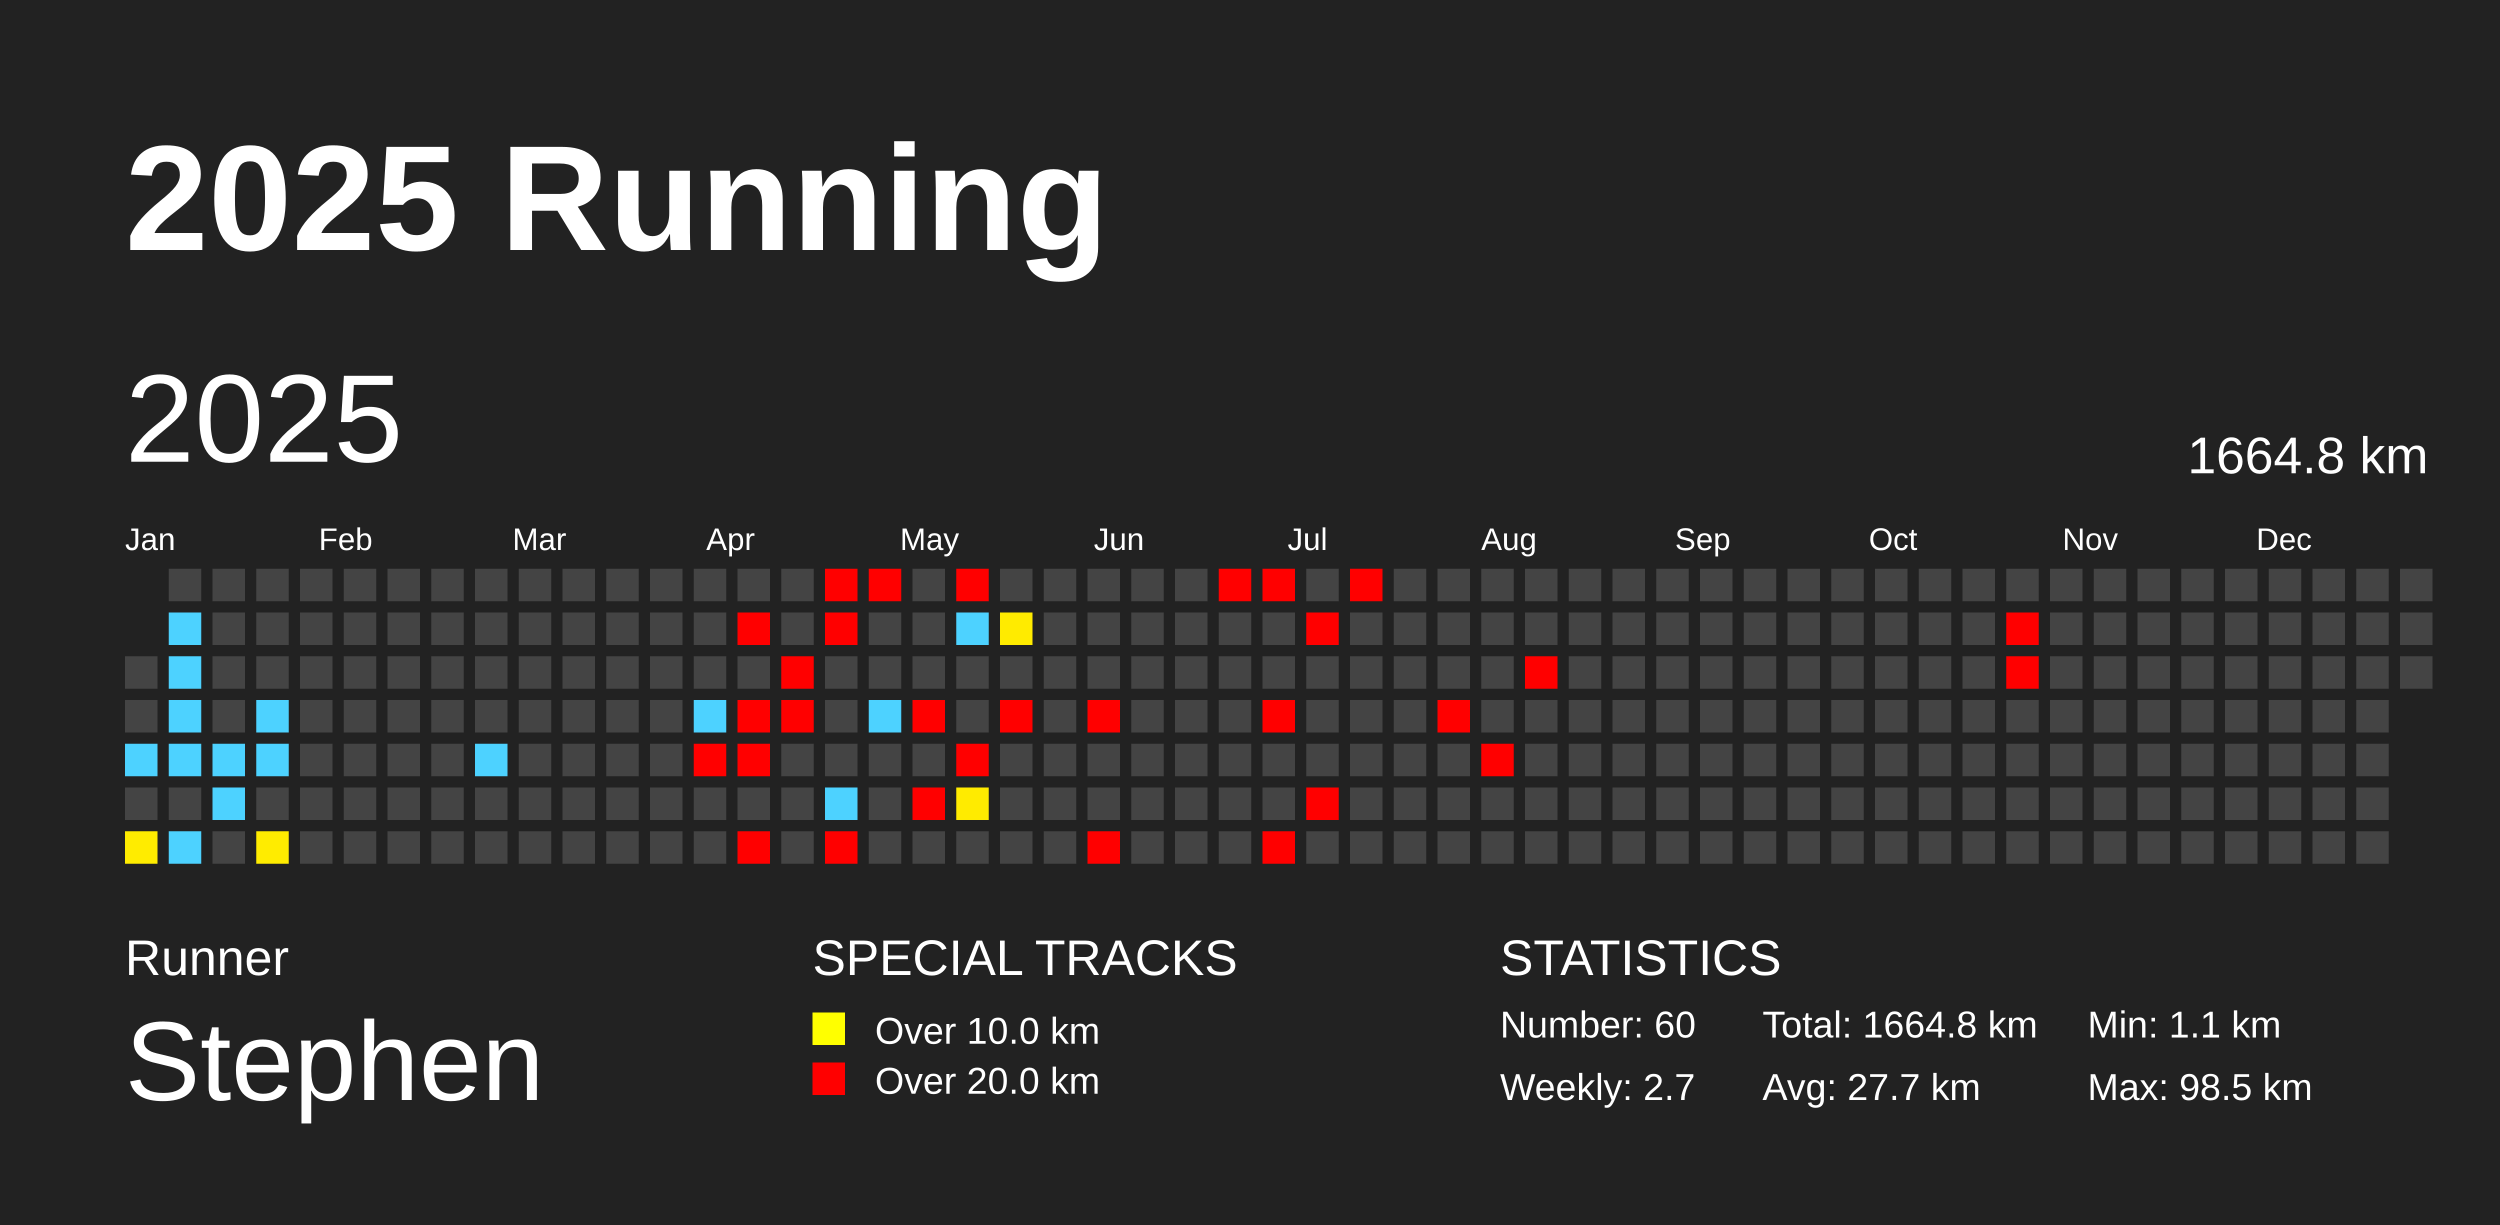
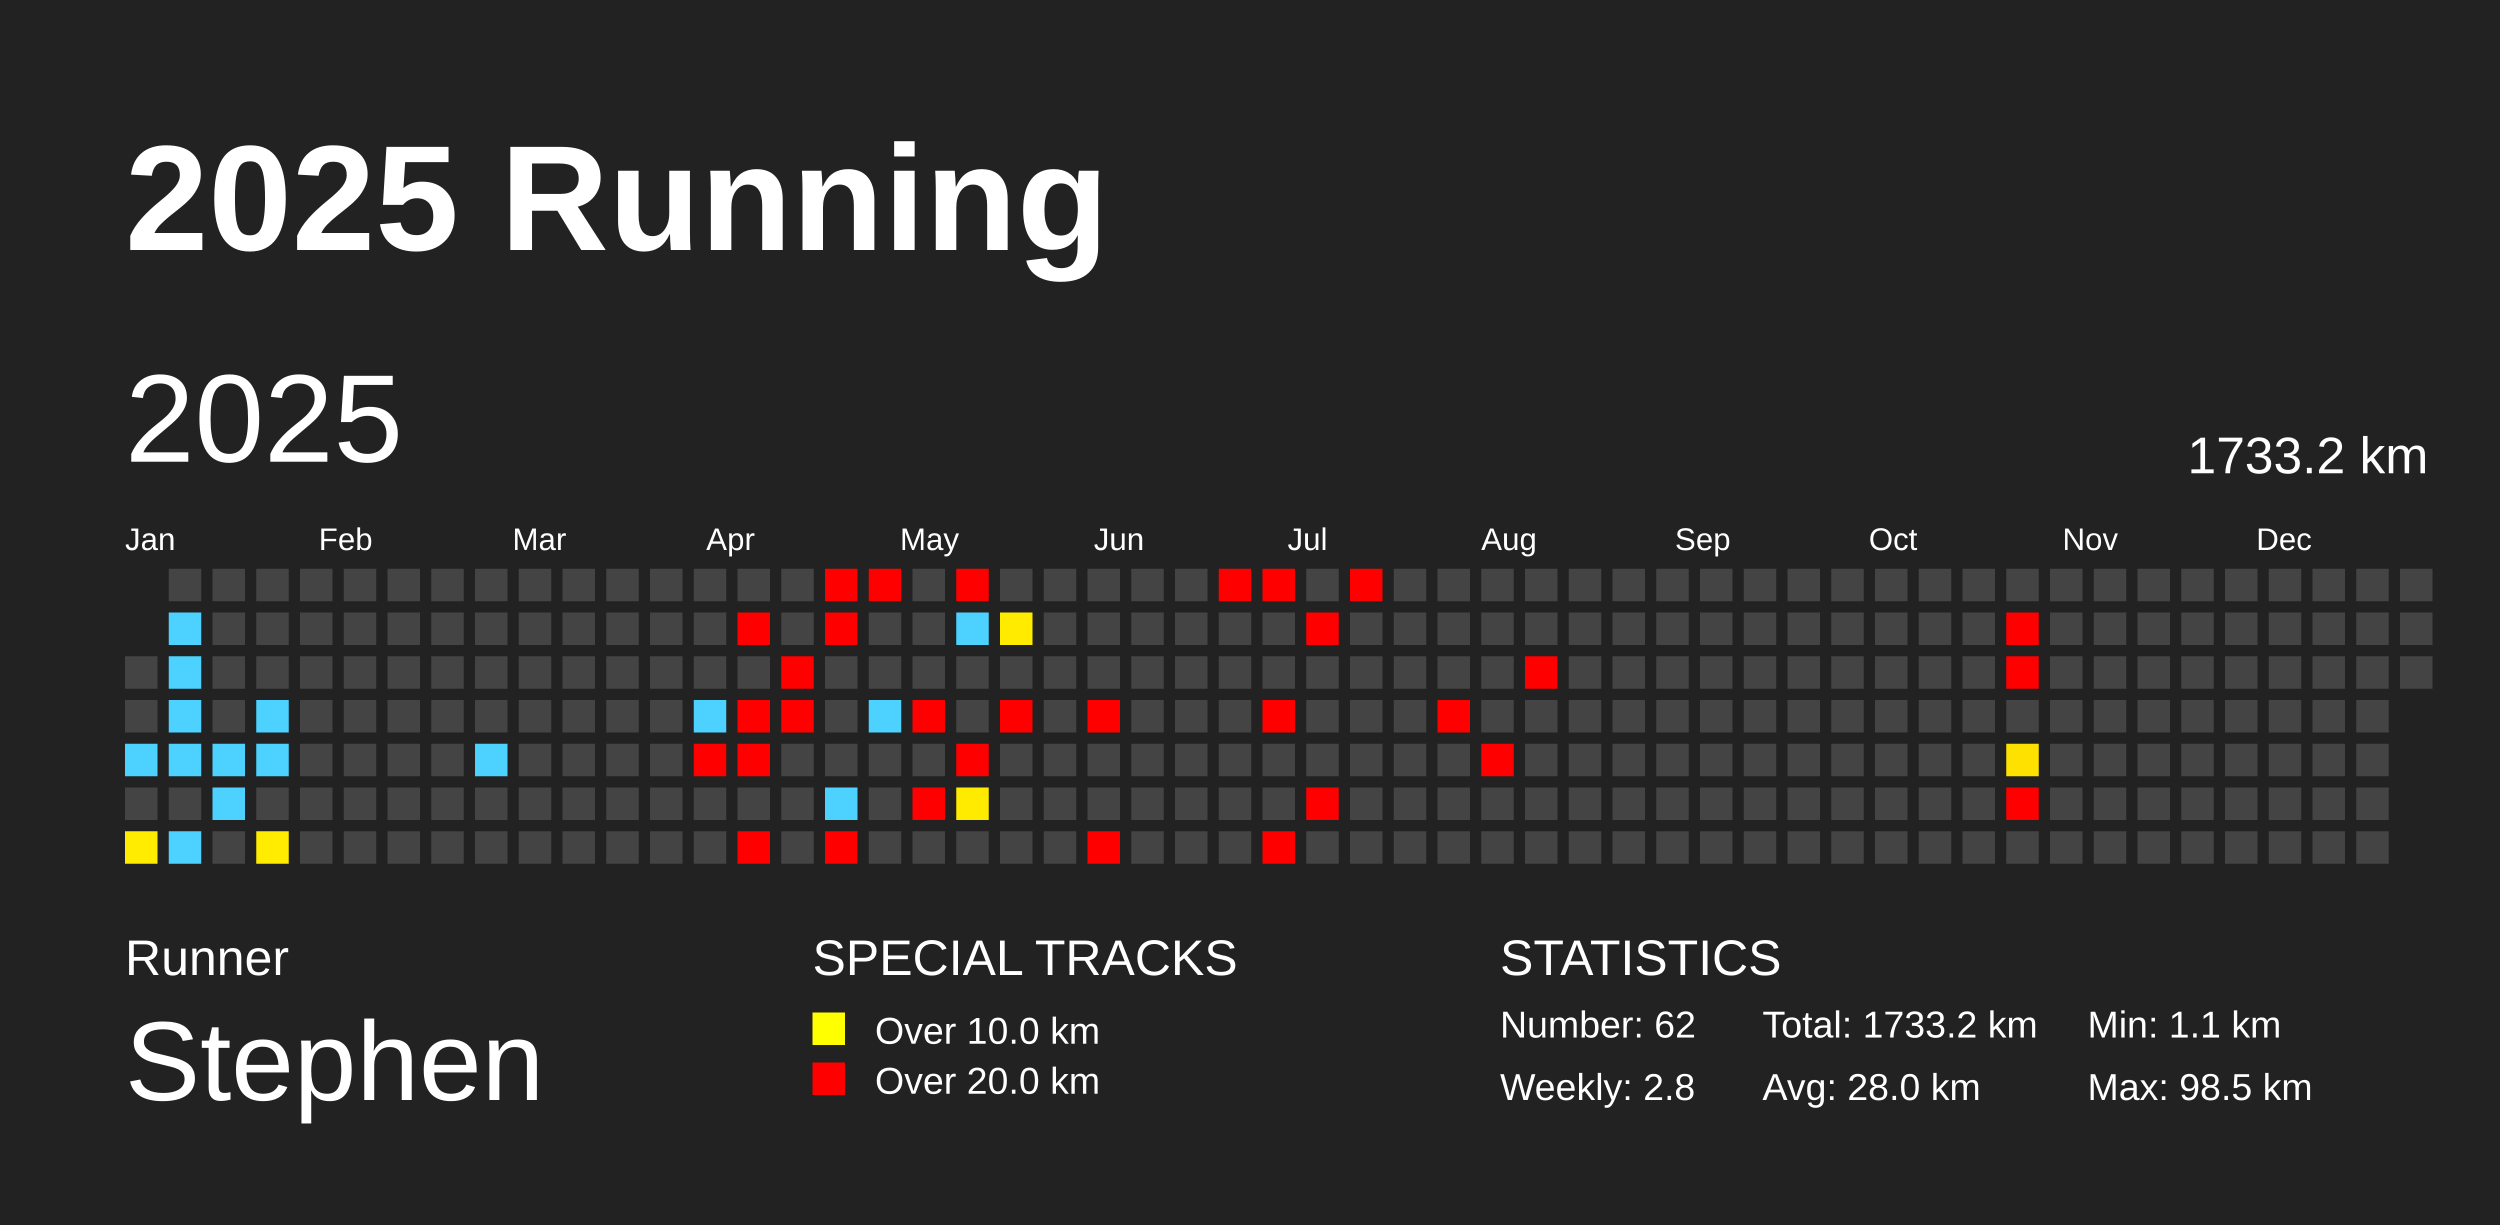
<svg xmlns="http://www.w3.org/2000/svg" baseProfile="full" height="98mm" version="1.1" viewBox="0,0,200,98" width="200mm">
  <defs />
  <rect fill="#222222" height="98" width="200" x="0" y="0" />
  <text fill="#FFFFFF" style="font-size:12px; font-family:Arial; font-weight:bold;" x="10" y="20">2025 Running</text>
  <text fill="#FFFFFF" style="font-size:4px; font-family:Arial" x="10" y="78">Runner</text>
  <text fill="#FFFFFF" style="font-size:9px; font-family:Arial" x="10" y="88">Stephen</text>
  <text fill="#FFFFFF" style="font-size:4px; font-family:Arial" x="65" y="78">SPECIAL TRACKS</text>
  <rect fill="yellow" height="2.6" width="2.6" x="65" y="81" />
  <text fill="#FFFFFF" style="font-size:3px; font-family:Arial" x="70" y="83.5">Over 10.0 km</text>
  <rect fill="red" height="2.6" width="2.6" x="65" y="85" />
  <text fill="#FFFFFF" style="font-size:3px; font-family:Arial" x="70" y="87.5">Over 20.0 km</text>
  <text fill="#FFFFFF" style="font-size:4px; font-family:Arial" x="120" y="78">STATISTICS</text>
-   <text fill="#FFFFFF" style="font-size:3px; font-family:Arial" x="120" y="83">Number: 60</text>
-   <text fill="#FFFFFF" style="font-size:3px; font-family:Arial" x="120" y="88">Weekly: 2.7</text>
-   <text fill="#FFFFFF" style="font-size:3px; font-family:Arial" x="141" y="83">Total: 1664.8 km</text>
-   <text fill="#FFFFFF" style="font-size:3px; font-family:Arial" x="141" y="88">Avg: 27.7 km</text>
+   <text fill="#FFFFFF" style="font-size:3px; font-family:Arial" x="120" y="83">Number: 62</text>
+   <text fill="#FFFFFF" style="font-size:3px; font-family:Arial" x="120" y="88">Weekly: 2.8</text>
+   <text fill="#FFFFFF" style="font-size:3px; font-family:Arial" x="141" y="83">Total: 1733.2 km</text>
+   <text fill="#FFFFFF" style="font-size:3px; font-family:Arial" x="141" y="88">Avg: 28.0 km</text>
  <text fill="#FFFFFF" style="font-size:3px; font-family:Arial" x="167" y="83">Min: 1.1 km</text>
  <text fill="#FFFFFF" style="font-size:3px; font-family:Arial" x="167" y="88">Max: 98.5 km</text>
  <text dominant-baseline="hanging" fill="#FFFFFF" style="font-size:10.0px; font-family:Arial;" x="10" y="30">2025</text>
-   <text dominant-baseline="hanging" fill="#FFFFFF" style="font-size:4.125px; font-family:Arial;" x="175" y="35">1664.8 km</text>
+   <text dominant-baseline="hanging" fill="#FFFFFF" style="font-size:4.125px; font-family:Arial;" x="175" y="35">1733.2 km</text>
  <text fill="#FFFFFF" style="font-size:2.5px; font-family:Arial" x="10.0" y="44">Jan</text>
  <text fill="#FFFFFF" style="font-size:2.5px; font-family:Arial" x="25.5" y="44">Feb</text>
  <text fill="#FFFFFF" style="font-size:2.5px; font-family:Arial" x="41.0" y="44">Mar</text>
  <text fill="#FFFFFF" style="font-size:2.5px; font-family:Arial" x="56.5" y="44">Apr</text>
  <text fill="#FFFFFF" style="font-size:2.5px; font-family:Arial" x="72.0" y="44">May</text>
  <text fill="#FFFFFF" style="font-size:2.5px; font-family:Arial" x="87.5" y="44">Jun</text>
  <text fill="#FFFFFF" style="font-size:2.5px; font-family:Arial" x="103.0" y="44">Jul</text>
  <text fill="#FFFFFF" style="font-size:2.5px; font-family:Arial" x="118.5" y="44">Aug</text>
  <text fill="#FFFFFF" style="font-size:2.5px; font-family:Arial" x="134.0" y="44">Sep</text>
  <text fill="#FFFFFF" style="font-size:2.5px; font-family:Arial" x="149.5" y="44">Oct</text>
  <text fill="#FFFFFF" style="font-size:2.5px; font-family:Arial" x="165.0" y="44">Nov</text>
  <text fill="#FFFFFF" style="font-size:2.5px; font-family:Arial" x="180.5" y="44">Dec</text>
  <rect fill="#444444" height="2.6" width="2.6" x="10.0" y="52.5" />
  <rect fill="#444444" height="2.6" width="2.6" x="10.0" y="56.0" />
  <rect fill="#4dd2ff" height="2.6" width="2.6" x="10.0" y="59.5" />
  <rect fill="#444444" height="2.6" width="2.6" x="10.0" y="63.0" />
  <rect fill="#ffec00" height="2.6" width="2.6" x="10.0" y="66.5" />
  <rect fill="#444444" height="2.6" width="2.6" x="13.5" y="45.5" />
  <rect fill="#4dd2ff" height="2.6" width="2.6" x="13.5" y="49.0" />
  <rect fill="#4dd2ff" height="2.6" width="2.6" x="13.5" y="52.5" />
  <rect fill="#4dd2ff" height="2.6" width="2.6" x="13.5" y="56.0" />
  <rect fill="#4dd2ff" height="2.6" width="2.6" x="13.5" y="59.5" />
  <rect fill="#444444" height="2.6" width="2.6" x="13.5" y="63.0" />
  <rect fill="#4dd2ff" height="2.6" width="2.6" x="13.5" y="66.5" />
  <rect fill="#444444" height="2.6" width="2.6" x="17.0" y="45.5" />
  <rect fill="#444444" height="2.6" width="2.6" x="17.0" y="49.0" />
  <rect fill="#444444" height="2.6" width="2.6" x="17.0" y="52.5" />
  <rect fill="#444444" height="2.6" width="2.6" x="17.0" y="56.0" />
  <rect fill="#4dd2ff" height="2.6" width="2.6" x="17.0" y="59.5" />
  <rect fill="#4dd2ff" height="2.6" width="2.6" x="17.0" y="63.0" />
  <rect fill="#444444" height="2.6" width="2.6" x="17.0" y="66.5" />
  <rect fill="#444444" height="2.6" width="2.6" x="20.5" y="45.5" />
  <rect fill="#444444" height="2.6" width="2.6" x="20.5" y="49.0" />
  <rect fill="#444444" height="2.6" width="2.6" x="20.5" y="52.5" />
  <rect fill="#4dd2ff" height="2.6" width="2.6" x="20.5" y="56.0" />
  <rect fill="#4dd2ff" height="2.6" width="2.6" x="20.5" y="59.5" />
  <rect fill="#444444" height="2.6" width="2.6" x="20.5" y="63.0" />
  <rect fill="#ffec00" height="2.6" width="2.6" x="20.5" y="66.5" />
  <rect fill="#444444" height="2.6" width="2.6" x="24.0" y="45.5" />
  <rect fill="#444444" height="2.6" width="2.6" x="24.0" y="49.0" />
  <rect fill="#444444" height="2.6" width="2.6" x="24.0" y="52.5" />
  <rect fill="#444444" height="2.6" width="2.6" x="24.0" y="56.0" />
  <rect fill="#444444" height="2.6" width="2.6" x="24.0" y="59.5" />
  <rect fill="#444444" height="2.6" width="2.6" x="24.0" y="63.0" />
  <rect fill="#444444" height="2.6" width="2.6" x="24.0" y="66.5" />
  <rect fill="#444444" height="2.6" width="2.6" x="27.5" y="45.5" />
  <rect fill="#444444" height="2.6" width="2.6" x="27.5" y="49.0" />
  <rect fill="#444444" height="2.6" width="2.6" x="27.5" y="52.5" />
  <rect fill="#444444" height="2.6" width="2.6" x="27.5" y="56.0" />
  <rect fill="#444444" height="2.6" width="2.6" x="27.5" y="59.5" />
  <rect fill="#444444" height="2.6" width="2.6" x="27.5" y="63.0" />
  <rect fill="#444444" height="2.6" width="2.6" x="27.5" y="66.5" />
  <rect fill="#444444" height="2.6" width="2.6" x="31.0" y="45.5" />
  <rect fill="#444444" height="2.6" width="2.6" x="31.0" y="49.0" />
  <rect fill="#444444" height="2.6" width="2.6" x="31.0" y="52.5" />
  <rect fill="#444444" height="2.6" width="2.6" x="31.0" y="56.0" />
  <rect fill="#444444" height="2.6" width="2.6" x="31.0" y="59.5" />
  <rect fill="#444444" height="2.6" width="2.6" x="31.0" y="63.0" />
  <rect fill="#444444" height="2.6" width="2.6" x="31.0" y="66.5" />
  <rect fill="#444444" height="2.6" width="2.6" x="34.5" y="45.5" />
  <rect fill="#444444" height="2.6" width="2.6" x="34.5" y="49.0" />
  <rect fill="#444444" height="2.6" width="2.6" x="34.5" y="52.5" />
  <rect fill="#444444" height="2.6" width="2.6" x="34.5" y="56.0" />
  <rect fill="#444444" height="2.6" width="2.6" x="34.5" y="59.5" />
  <rect fill="#444444" height="2.6" width="2.6" x="34.5" y="63.0" />
  <rect fill="#444444" height="2.6" width="2.6" x="34.5" y="66.5" />
  <rect fill="#444444" height="2.6" width="2.6" x="38.0" y="45.5" />
  <rect fill="#444444" height="2.6" width="2.6" x="38.0" y="49.0" />
  <rect fill="#444444" height="2.6" width="2.6" x="38.0" y="52.5" />
  <rect fill="#444444" height="2.6" width="2.6" x="38.0" y="56.0" />
  <rect fill="#4dd2ff" height="2.6" width="2.6" x="38.0" y="59.5" />
  <rect fill="#444444" height="2.6" width="2.6" x="38.0" y="63.0" />
  <rect fill="#444444" height="2.6" width="2.6" x="38.0" y="66.5" />
  <rect fill="#444444" height="2.6" width="2.6" x="41.5" y="45.5" />
  <rect fill="#444444" height="2.6" width="2.6" x="41.5" y="49.0" />
  <rect fill="#444444" height="2.6" width="2.6" x="41.5" y="52.5" />
  <rect fill="#444444" height="2.6" width="2.6" x="41.5" y="56.0" />
  <rect fill="#444444" height="2.6" width="2.6" x="41.5" y="59.5" />
  <rect fill="#444444" height="2.6" width="2.6" x="41.5" y="63.0" />
  <rect fill="#444444" height="2.6" width="2.6" x="41.5" y="66.5" />
  <rect fill="#444444" height="2.6" width="2.6" x="45.0" y="45.5" />
  <rect fill="#444444" height="2.6" width="2.6" x="45.0" y="49.0" />
  <rect fill="#444444" height="2.6" width="2.6" x="45.0" y="52.5" />
  <rect fill="#444444" height="2.6" width="2.6" x="45.0" y="56.0" />
  <rect fill="#444444" height="2.6" width="2.6" x="45.0" y="59.5" />
  <rect fill="#444444" height="2.6" width="2.6" x="45.0" y="63.0" />
  <rect fill="#444444" height="2.6" width="2.6" x="45.0" y="66.5" />
  <rect fill="#444444" height="2.6" width="2.6" x="48.5" y="45.5" />
  <rect fill="#444444" height="2.6" width="2.6" x="48.5" y="49.0" />
  <rect fill="#444444" height="2.6" width="2.6" x="48.5" y="52.5" />
  <rect fill="#444444" height="2.6" width="2.6" x="48.5" y="56.0" />
  <rect fill="#444444" height="2.6" width="2.6" x="48.5" y="59.5" />
  <rect fill="#444444" height="2.6" width="2.6" x="48.5" y="63.0" />
  <rect fill="#444444" height="2.6" width="2.6" x="48.5" y="66.5" />
  <rect fill="#444444" height="2.6" width="2.6" x="52.0" y="45.5" />
  <rect fill="#444444" height="2.6" width="2.6" x="52.0" y="49.0" />
  <rect fill="#444444" height="2.6" width="2.6" x="52.0" y="52.5" />
  <rect fill="#444444" height="2.6" width="2.6" x="52.0" y="56.0" />
  <rect fill="#444444" height="2.6" width="2.6" x="52.0" y="59.5" />
  <rect fill="#444444" height="2.6" width="2.6" x="52.0" y="63.0" />
  <rect fill="#444444" height="2.6" width="2.6" x="52.0" y="66.5" />
  <rect fill="#444444" height="2.6" width="2.6" x="55.5" y="45.5" />
  <rect fill="#444444" height="2.6" width="2.6" x="55.5" y="49.0" />
  <rect fill="#444444" height="2.6" width="2.6" x="55.5" y="52.5" />
  <rect fill="#4dd2ff" height="2.6" width="2.6" x="55.5" y="56.0" />
  <rect fill="red" height="2.6" width="2.6" x="55.5" y="59.5" />
  <rect fill="#444444" height="2.6" width="2.6" x="55.5" y="63.0" />
  <rect fill="#444444" height="2.6" width="2.6" x="55.5" y="66.5" />
  <rect fill="#444444" height="2.6" width="2.6" x="59.0" y="45.5" />
  <rect fill="red" height="2.6" width="2.6" x="59.0" y="49.0" />
  <rect fill="#444444" height="2.6" width="2.6" x="59.0" y="52.5" />
  <rect fill="red" height="2.6" width="2.6" x="59.0" y="56.0" />
  <rect fill="red" height="2.6" width="2.6" x="59.0" y="59.5" />
  <rect fill="#444444" height="2.6" width="2.6" x="59.0" y="63.0" />
  <rect fill="red" height="2.6" width="2.6" x="59.0" y="66.5" />
  <rect fill="#444444" height="2.6" width="2.6" x="62.5" y="45.5" />
  <rect fill="#444444" height="2.6" width="2.6" x="62.5" y="49.0" />
  <rect fill="red" height="2.6" width="2.6" x="62.5" y="52.5" />
  <rect fill="red" height="2.6" width="2.6" x="62.5" y="56.0" />
  <rect fill="#444444" height="2.6" width="2.6" x="62.5" y="59.5" />
  <rect fill="#444444" height="2.6" width="2.6" x="62.5" y="63.0" />
  <rect fill="#444444" height="2.6" width="2.6" x="62.5" y="66.5" />
  <rect fill="red" height="2.6" width="2.6" x="66.0" y="45.5" />
  <rect fill="red" height="2.6" width="2.6" x="66.0" y="49.0" />
  <rect fill="#444444" height="2.6" width="2.6" x="66.0" y="52.5" />
  <rect fill="#444444" height="2.6" width="2.6" x="66.0" y="56.0" />
  <rect fill="#444444" height="2.6" width="2.6" x="66.0" y="59.5" />
  <rect fill="#4dd2ff" height="2.6" width="2.6" x="66.0" y="63.0" />
  <rect fill="red" height="2.6" width="2.6" x="66.0" y="66.5" />
  <rect fill="red" height="2.6" width="2.6" x="69.5" y="45.5" />
  <rect fill="#444444" height="2.6" width="2.6" x="69.5" y="49.0" />
  <rect fill="#444444" height="2.6" width="2.6" x="69.5" y="52.5" />
  <rect fill="#4dd2ff" height="2.6" width="2.6" x="69.5" y="56.0" />
  <rect fill="#444444" height="2.6" width="2.6" x="69.5" y="59.5" />
  <rect fill="#444444" height="2.6" width="2.6" x="69.5" y="63.0" />
  <rect fill="#444444" height="2.6" width="2.6" x="69.5" y="66.5" />
  <rect fill="#444444" height="2.6" width="2.6" x="73.0" y="45.5" />
  <rect fill="#444444" height="2.6" width="2.6" x="73.0" y="49.0" />
  <rect fill="#444444" height="2.6" width="2.6" x="73.0" y="52.5" />
  <rect fill="red" height="2.6" width="2.6" x="73.0" y="56.0" />
  <rect fill="#444444" height="2.6" width="2.6" x="73.0" y="59.5" />
  <rect fill="red" height="2.6" width="2.6" x="73.0" y="63.0" />
  <rect fill="#444444" height="2.6" width="2.6" x="73.0" y="66.5" />
  <rect fill="red" height="2.6" width="2.6" x="76.5" y="45.5" />
  <rect fill="#4dd2ff" height="2.6" width="2.6" x="76.5" y="49.0" />
  <rect fill="#444444" height="2.6" width="2.6" x="76.5" y="52.5" />
  <rect fill="#444444" height="2.6" width="2.6" x="76.5" y="56.0" />
  <rect fill="red" height="2.6" width="2.6" x="76.5" y="59.5" />
  <rect fill="#ffeb00" height="2.6" width="2.6" x="76.5" y="63.0" />
  <rect fill="#444444" height="2.6" width="2.6" x="76.5" y="66.5" />
  <rect fill="#444444" height="2.6" width="2.6" x="80.0" y="45.5" />
  <rect fill="#ffeb00" height="2.6" width="2.6" x="80.0" y="49.0" />
  <rect fill="#444444" height="2.6" width="2.6" x="80.0" y="52.5" />
  <rect fill="red" height="2.6" width="2.6" x="80.0" y="56.0" />
  <rect fill="#444444" height="2.6" width="2.6" x="80.0" y="59.5" />
  <rect fill="#444444" height="2.6" width="2.6" x="80.0" y="63.0" />
  <rect fill="#444444" height="2.6" width="2.6" x="80.0" y="66.5" />
  <rect fill="#444444" height="2.6" width="2.6" x="83.5" y="45.5" />
  <rect fill="#444444" height="2.6" width="2.6" x="83.5" y="49.0" />
  <rect fill="#444444" height="2.6" width="2.6" x="83.5" y="52.5" />
  <rect fill="#444444" height="2.6" width="2.6" x="83.5" y="56.0" />
  <rect fill="#444444" height="2.6" width="2.6" x="83.5" y="59.5" />
  <rect fill="#444444" height="2.6" width="2.6" x="83.5" y="63.0" />
  <rect fill="#444444" height="2.6" width="2.6" x="83.5" y="66.5" />
  <rect fill="#444444" height="2.6" width="2.6" x="87.0" y="45.5" />
  <rect fill="#444444" height="2.6" width="2.6" x="87.0" y="49.0" />
  <rect fill="#444444" height="2.6" width="2.6" x="87.0" y="52.5" />
  <rect fill="red" height="2.6" width="2.6" x="87.0" y="56.0" />
  <rect fill="#444444" height="2.6" width="2.6" x="87.0" y="59.5" />
  <rect fill="#444444" height="2.6" width="2.6" x="87.0" y="63.0" />
  <rect fill="red" height="2.6" width="2.6" x="87.0" y="66.5" />
  <rect fill="#444444" height="2.6" width="2.6" x="90.5" y="45.5" />
  <rect fill="#444444" height="2.6" width="2.6" x="90.5" y="49.0" />
  <rect fill="#444444" height="2.6" width="2.6" x="90.5" y="52.5" />
  <rect fill="#444444" height="2.6" width="2.6" x="90.5" y="56.0" />
  <rect fill="#444444" height="2.6" width="2.6" x="90.5" y="59.5" />
  <rect fill="#444444" height="2.6" width="2.6" x="90.5" y="63.0" />
  <rect fill="#444444" height="2.6" width="2.6" x="90.5" y="66.5" />
  <rect fill="#444444" height="2.6" width="2.6" x="94.0" y="45.5" />
  <rect fill="#444444" height="2.6" width="2.6" x="94.0" y="49.0" />
  <rect fill="#444444" height="2.6" width="2.6" x="94.0" y="52.5" />
  <rect fill="#444444" height="2.6" width="2.6" x="94.0" y="56.0" />
  <rect fill="#444444" height="2.6" width="2.6" x="94.0" y="59.5" />
  <rect fill="#444444" height="2.6" width="2.6" x="94.0" y="63.0" />
  <rect fill="#444444" height="2.6" width="2.6" x="94.0" y="66.5" />
  <rect fill="red" height="2.6" width="2.6" x="97.5" y="45.5" />
  <rect fill="#444444" height="2.6" width="2.6" x="97.5" y="49.0" />
  <rect fill="#444444" height="2.6" width="2.6" x="97.5" y="52.5" />
  <rect fill="#444444" height="2.6" width="2.6" x="97.5" y="56.0" />
  <rect fill="#444444" height="2.6" width="2.6" x="97.5" y="59.5" />
  <rect fill="#444444" height="2.6" width="2.6" x="97.5" y="63.0" />
  <rect fill="#444444" height="2.6" width="2.6" x="97.5" y="66.5" />
  <rect fill="red" height="2.6" width="2.6" x="101.0" y="45.5" />
  <rect fill="#444444" height="2.6" width="2.6" x="101.0" y="49.0" />
  <rect fill="#444444" height="2.6" width="2.6" x="101.0" y="52.5" />
  <rect fill="red" height="2.6" width="2.6" x="101.0" y="56.0" />
  <rect fill="#444444" height="2.6" width="2.6" x="101.0" y="59.5" />
  <rect fill="#444444" height="2.6" width="2.6" x="101.0" y="63.0" />
  <rect fill="red" height="2.6" width="2.6" x="101.0" y="66.5" />
  <rect fill="#444444" height="2.6" width="2.6" x="104.5" y="45.5" />
  <rect fill="red" height="2.6" width="2.6" x="104.5" y="49.0" />
  <rect fill="#444444" height="2.6" width="2.6" x="104.5" y="52.5" />
  <rect fill="#444444" height="2.6" width="2.6" x="104.5" y="56.0" />
  <rect fill="#444444" height="2.6" width="2.6" x="104.5" y="59.5" />
  <rect fill="red" height="2.6" width="2.6" x="104.5" y="63.0" />
  <rect fill="#444444" height="2.6" width="2.6" x="104.5" y="66.5" />
  <rect fill="red" height="2.6" width="2.6" x="108.0" y="45.5" />
  <rect fill="#444444" height="2.6" width="2.6" x="108.0" y="49.0" />
  <rect fill="#444444" height="2.6" width="2.6" x="108.0" y="52.5" />
  <rect fill="#444444" height="2.6" width="2.6" x="108.0" y="56.0" />
  <rect fill="#444444" height="2.6" width="2.6" x="108.0" y="59.5" />
  <rect fill="#444444" height="2.6" width="2.6" x="108.0" y="63.0" />
  <rect fill="#444444" height="2.6" width="2.6" x="108.0" y="66.5" />
  <rect fill="#444444" height="2.6" width="2.6" x="111.5" y="45.5" />
  <rect fill="#444444" height="2.6" width="2.6" x="111.5" y="49.0" />
  <rect fill="#444444" height="2.6" width="2.6" x="111.5" y="52.5" />
  <rect fill="#444444" height="2.6" width="2.6" x="111.5" y="56.0" />
  <rect fill="#444444" height="2.6" width="2.6" x="111.5" y="59.5" />
  <rect fill="#444444" height="2.6" width="2.6" x="111.5" y="63.0" />
  <rect fill="#444444" height="2.6" width="2.6" x="111.5" y="66.5" />
  <rect fill="#444444" height="2.6" width="2.6" x="115.0" y="45.5" />
  <rect fill="#444444" height="2.6" width="2.6" x="115.0" y="49.0" />
  <rect fill="#444444" height="2.6" width="2.6" x="115.0" y="52.5" />
  <rect fill="red" height="2.6" width="2.6" x="115.0" y="56.0" />
  <rect fill="#444444" height="2.6" width="2.6" x="115.0" y="59.5" />
  <rect fill="#444444" height="2.6" width="2.6" x="115.0" y="63.0" />
  <rect fill="#444444" height="2.6" width="2.6" x="115.0" y="66.5" />
  <rect fill="#444444" height="2.6" width="2.6" x="118.5" y="45.5" />
  <rect fill="#444444" height="2.6" width="2.6" x="118.5" y="49.0" />
  <rect fill="#444444" height="2.6" width="2.6" x="118.5" y="52.5" />
  <rect fill="#444444" height="2.6" width="2.6" x="118.5" y="56.0" />
  <rect fill="red" height="2.6" width="2.6" x="118.5" y="59.5" />
  <rect fill="#444444" height="2.6" width="2.6" x="118.5" y="63.0" />
  <rect fill="#444444" height="2.6" width="2.6" x="118.5" y="66.5" />
  <rect fill="#444444" height="2.6" width="2.6" x="122.0" y="45.5" />
  <rect fill="#444444" height="2.6" width="2.6" x="122.0" y="49.0" />
  <rect fill="red" height="2.6" width="2.6" x="122.0" y="52.5" />
  <rect fill="#444444" height="2.6" width="2.6" x="122.0" y="56.0" />
  <rect fill="#444444" height="2.6" width="2.6" x="122.0" y="59.5" />
  <rect fill="#444444" height="2.6" width="2.6" x="122.0" y="63.0" />
  <rect fill="#444444" height="2.6" width="2.6" x="122.0" y="66.5" />
  <rect fill="#444444" height="2.6" width="2.6" x="125.5" y="45.5" />
  <rect fill="#444444" height="2.6" width="2.6" x="125.5" y="49.0" />
  <rect fill="#444444" height="2.6" width="2.6" x="125.5" y="52.5" />
  <rect fill="#444444" height="2.6" width="2.6" x="125.5" y="56.0" />
  <rect fill="#444444" height="2.6" width="2.6" x="125.5" y="59.5" />
  <rect fill="#444444" height="2.6" width="2.6" x="125.5" y="63.0" />
  <rect fill="#444444" height="2.6" width="2.6" x="125.5" y="66.5" />
  <rect fill="#444444" height="2.6" width="2.6" x="129.0" y="45.5" />
  <rect fill="#444444" height="2.6" width="2.6" x="129.0" y="49.0" />
  <rect fill="#444444" height="2.6" width="2.6" x="129.0" y="52.5" />
  <rect fill="#444444" height="2.6" width="2.6" x="129.0" y="56.0" />
  <rect fill="#444444" height="2.6" width="2.6" x="129.0" y="59.5" />
  <rect fill="#444444" height="2.6" width="2.6" x="129.0" y="63.0" />
  <rect fill="#444444" height="2.6" width="2.6" x="129.0" y="66.5" />
  <rect fill="#444444" height="2.6" width="2.6" x="132.5" y="45.5" />
  <rect fill="#444444" height="2.6" width="2.6" x="132.5" y="49.0" />
  <rect fill="#444444" height="2.6" width="2.6" x="132.5" y="52.5" />
  <rect fill="#444444" height="2.6" width="2.6" x="132.5" y="56.0" />
  <rect fill="#444444" height="2.6" width="2.6" x="132.5" y="59.5" />
  <rect fill="#444444" height="2.6" width="2.6" x="132.5" y="63.0" />
  <rect fill="#444444" height="2.6" width="2.6" x="132.5" y="66.5" />
  <rect fill="#444444" height="2.6" width="2.6" x="136.0" y="45.5" />
  <rect fill="#444444" height="2.6" width="2.6" x="136.0" y="49.0" />
  <rect fill="#444444" height="2.6" width="2.6" x="136.0" y="52.5" />
  <rect fill="#444444" height="2.6" width="2.6" x="136.0" y="56.0" />
  <rect fill="#444444" height="2.6" width="2.6" x="136.0" y="59.5" />
  <rect fill="#444444" height="2.6" width="2.6" x="136.0" y="63.0" />
  <rect fill="#444444" height="2.6" width="2.6" x="136.0" y="66.5" />
  <rect fill="#444444" height="2.6" width="2.6" x="139.5" y="45.5" />
  <rect fill="#444444" height="2.6" width="2.6" x="139.5" y="49.0" />
  <rect fill="#444444" height="2.6" width="2.6" x="139.5" y="52.5" />
  <rect fill="#444444" height="2.6" width="2.6" x="139.5" y="56.0" />
  <rect fill="#444444" height="2.6" width="2.6" x="139.5" y="59.5" />
  <rect fill="#444444" height="2.6" width="2.6" x="139.5" y="63.0" />
  <rect fill="#444444" height="2.6" width="2.6" x="139.5" y="66.5" />
  <rect fill="#444444" height="2.6" width="2.6" x="143.0" y="45.5" />
  <rect fill="#444444" height="2.6" width="2.6" x="143.0" y="49.0" />
  <rect fill="#444444" height="2.6" width="2.6" x="143.0" y="52.5" />
  <rect fill="#444444" height="2.6" width="2.6" x="143.0" y="56.0" />
  <rect fill="#444444" height="2.6" width="2.6" x="143.0" y="59.5" />
  <rect fill="#444444" height="2.6" width="2.6" x="143.0" y="63.0" />
  <rect fill="#444444" height="2.6" width="2.6" x="143.0" y="66.5" />
  <rect fill="#444444" height="2.6" width="2.6" x="146.5" y="45.5" />
  <rect fill="#444444" height="2.6" width="2.6" x="146.5" y="49.0" />
  <rect fill="#444444" height="2.6" width="2.6" x="146.5" y="52.5" />
  <rect fill="#444444" height="2.6" width="2.6" x="146.5" y="56.0" />
  <rect fill="#444444" height="2.6" width="2.6" x="146.5" y="59.5" />
  <rect fill="#444444" height="2.6" width="2.6" x="146.5" y="63.0" />
  <rect fill="#444444" height="2.6" width="2.6" x="146.5" y="66.5" />
  <rect fill="#444444" height="2.6" width="2.6" x="150.0" y="45.5" />
  <rect fill="#444444" height="2.6" width="2.6" x="150.0" y="49.0" />
  <rect fill="#444444" height="2.6" width="2.6" x="150.0" y="52.5" />
  <rect fill="#444444" height="2.6" width="2.6" x="150.0" y="56.0" />
  <rect fill="#444444" height="2.6" width="2.6" x="150.0" y="59.5" />
  <rect fill="#444444" height="2.6" width="2.6" x="150.0" y="63.0" />
  <rect fill="#444444" height="2.6" width="2.6" x="150.0" y="66.5" />
  <rect fill="#444444" height="2.6" width="2.6" x="153.5" y="45.5" />
  <rect fill="#444444" height="2.6" width="2.6" x="153.5" y="49.0" />
  <rect fill="#444444" height="2.6" width="2.6" x="153.5" y="52.5" />
  <rect fill="#444444" height="2.6" width="2.6" x="153.5" y="56.0" />
  <rect fill="#444444" height="2.6" width="2.6" x="153.5" y="59.5" />
  <rect fill="#444444" height="2.6" width="2.6" x="153.5" y="63.0" />
  <rect fill="#444444" height="2.6" width="2.6" x="153.5" y="66.5" />
  <rect fill="#444444" height="2.6" width="2.6" x="157.0" y="45.5" />
  <rect fill="#444444" height="2.6" width="2.6" x="157.0" y="49.0" />
  <rect fill="#444444" height="2.6" width="2.6" x="157.0" y="52.5" />
  <rect fill="#444444" height="2.6" width="2.6" x="157.0" y="56.0" />
  <rect fill="#444444" height="2.6" width="2.6" x="157.0" y="59.5" />
  <rect fill="#444444" height="2.6" width="2.6" x="157.0" y="63.0" />
  <rect fill="#444444" height="2.6" width="2.6" x="157.0" y="66.5" />
  <rect fill="#444444" height="2.6" width="2.6" x="160.5" y="45.5" />
  <rect fill="red" height="2.6" width="2.6" x="160.5" y="49.0" />
  <rect fill="red" height="2.6" width="2.6" x="160.5" y="52.5" />
  <rect fill="#444444" height="2.6" width="2.6" x="160.5" y="56.0" />
-   <rect fill="#444444" height="2.6" width="2.6" x="160.5" y="59.5" />
-   <rect fill="#444444" height="2.6" width="2.6" x="160.5" y="63.0" />
+   <rect fill="#ffe100" height="2.6" width="2.6" x="160.5" y="59.5" />
+   <rect fill="red" height="2.6" width="2.6" x="160.5" y="63.0" />
  <rect fill="#444444" height="2.6" width="2.6" x="160.5" y="66.5" />
  <rect fill="#444444" height="2.6" width="2.6" x="164.0" y="45.5" />
  <rect fill="#444444" height="2.6" width="2.6" x="164.0" y="49.0" />
  <rect fill="#444444" height="2.6" width="2.6" x="164.0" y="52.5" />
  <rect fill="#444444" height="2.6" width="2.6" x="164.0" y="56.0" />
  <rect fill="#444444" height="2.6" width="2.6" x="164.0" y="59.5" />
  <rect fill="#444444" height="2.6" width="2.6" x="164.0" y="63.0" />
  <rect fill="#444444" height="2.6" width="2.6" x="164.0" y="66.5" />
  <rect fill="#444444" height="2.6" width="2.6" x="167.5" y="45.5" />
  <rect fill="#444444" height="2.6" width="2.6" x="167.5" y="49.0" />
  <rect fill="#444444" height="2.6" width="2.6" x="167.5" y="52.5" />
  <rect fill="#444444" height="2.6" width="2.6" x="167.5" y="56.0" />
  <rect fill="#444444" height="2.6" width="2.6" x="167.5" y="59.5" />
  <rect fill="#444444" height="2.6" width="2.6" x="167.5" y="63.0" />
  <rect fill="#444444" height="2.6" width="2.6" x="167.5" y="66.5" />
  <rect fill="#444444" height="2.6" width="2.6" x="171.0" y="45.5" />
  <rect fill="#444444" height="2.6" width="2.6" x="171.0" y="49.0" />
  <rect fill="#444444" height="2.6" width="2.6" x="171.0" y="52.5" />
  <rect fill="#444444" height="2.6" width="2.6" x="171.0" y="56.0" />
  <rect fill="#444444" height="2.6" width="2.6" x="171.0" y="59.5" />
  <rect fill="#444444" height="2.6" width="2.6" x="171.0" y="63.0" />
  <rect fill="#444444" height="2.6" width="2.6" x="171.0" y="66.5" />
  <rect fill="#444444" height="2.6" width="2.6" x="174.5" y="45.5" />
  <rect fill="#444444" height="2.6" width="2.6" x="174.5" y="49.0" />
  <rect fill="#444444" height="2.6" width="2.6" x="174.5" y="52.5" />
  <rect fill="#444444" height="2.6" width="2.6" x="174.5" y="56.0" />
  <rect fill="#444444" height="2.6" width="2.6" x="174.5" y="59.5" />
  <rect fill="#444444" height="2.6" width="2.6" x="174.5" y="63.0" />
  <rect fill="#444444" height="2.6" width="2.6" x="174.5" y="66.5" />
  <rect fill="#444444" height="2.6" width="2.6" x="178.0" y="45.5" />
  <rect fill="#444444" height="2.6" width="2.6" x="178.0" y="49.0" />
  <rect fill="#444444" height="2.6" width="2.6" x="178.0" y="52.5" />
  <rect fill="#444444" height="2.6" width="2.6" x="178.0" y="56.0" />
  <rect fill="#444444" height="2.6" width="2.6" x="178.0" y="59.5" />
  <rect fill="#444444" height="2.6" width="2.6" x="178.0" y="63.0" />
  <rect fill="#444444" height="2.6" width="2.6" x="178.0" y="66.5" />
  <rect fill="#444444" height="2.6" width="2.6" x="181.5" y="45.5" />
  <rect fill="#444444" height="2.6" width="2.6" x="181.5" y="49.0" />
  <rect fill="#444444" height="2.6" width="2.6" x="181.5" y="52.5" />
  <rect fill="#444444" height="2.6" width="2.6" x="181.5" y="56.0" />
  <rect fill="#444444" height="2.6" width="2.6" x="181.5" y="59.5" />
  <rect fill="#444444" height="2.6" width="2.6" x="181.5" y="63.0" />
  <rect fill="#444444" height="2.6" width="2.6" x="181.5" y="66.5" />
  <rect fill="#444444" height="2.6" width="2.6" x="185.0" y="45.5" />
  <rect fill="#444444" height="2.6" width="2.6" x="185.0" y="49.0" />
  <rect fill="#444444" height="2.6" width="2.6" x="185.0" y="52.5" />
  <rect fill="#444444" height="2.6" width="2.6" x="185.0" y="56.0" />
  <rect fill="#444444" height="2.6" width="2.6" x="185.0" y="59.5" />
  <rect fill="#444444" height="2.6" width="2.6" x="185.0" y="63.0" />
  <rect fill="#444444" height="2.6" width="2.6" x="185.0" y="66.5" />
  <rect fill="#444444" height="2.6" width="2.6" x="188.5" y="45.5" />
  <rect fill="#444444" height="2.6" width="2.6" x="188.5" y="49.0" />
  <rect fill="#444444" height="2.6" width="2.6" x="188.5" y="52.5" />
  <rect fill="#444444" height="2.6" width="2.6" x="188.5" y="56.0" />
  <rect fill="#444444" height="2.6" width="2.6" x="188.5" y="59.5" />
  <rect fill="#444444" height="2.6" width="2.6" x="188.5" y="63.0" />
  <rect fill="#444444" height="2.6" width="2.6" x="188.5" y="66.5" />
  <rect fill="#444444" height="2.6" width="2.6" x="192.0" y="45.5" />
  <rect fill="#444444" height="2.6" width="2.6" x="192.0" y="49.0" />
  <rect fill="#444444" height="2.6" width="2.6" x="192.0" y="52.5" />
</svg>
